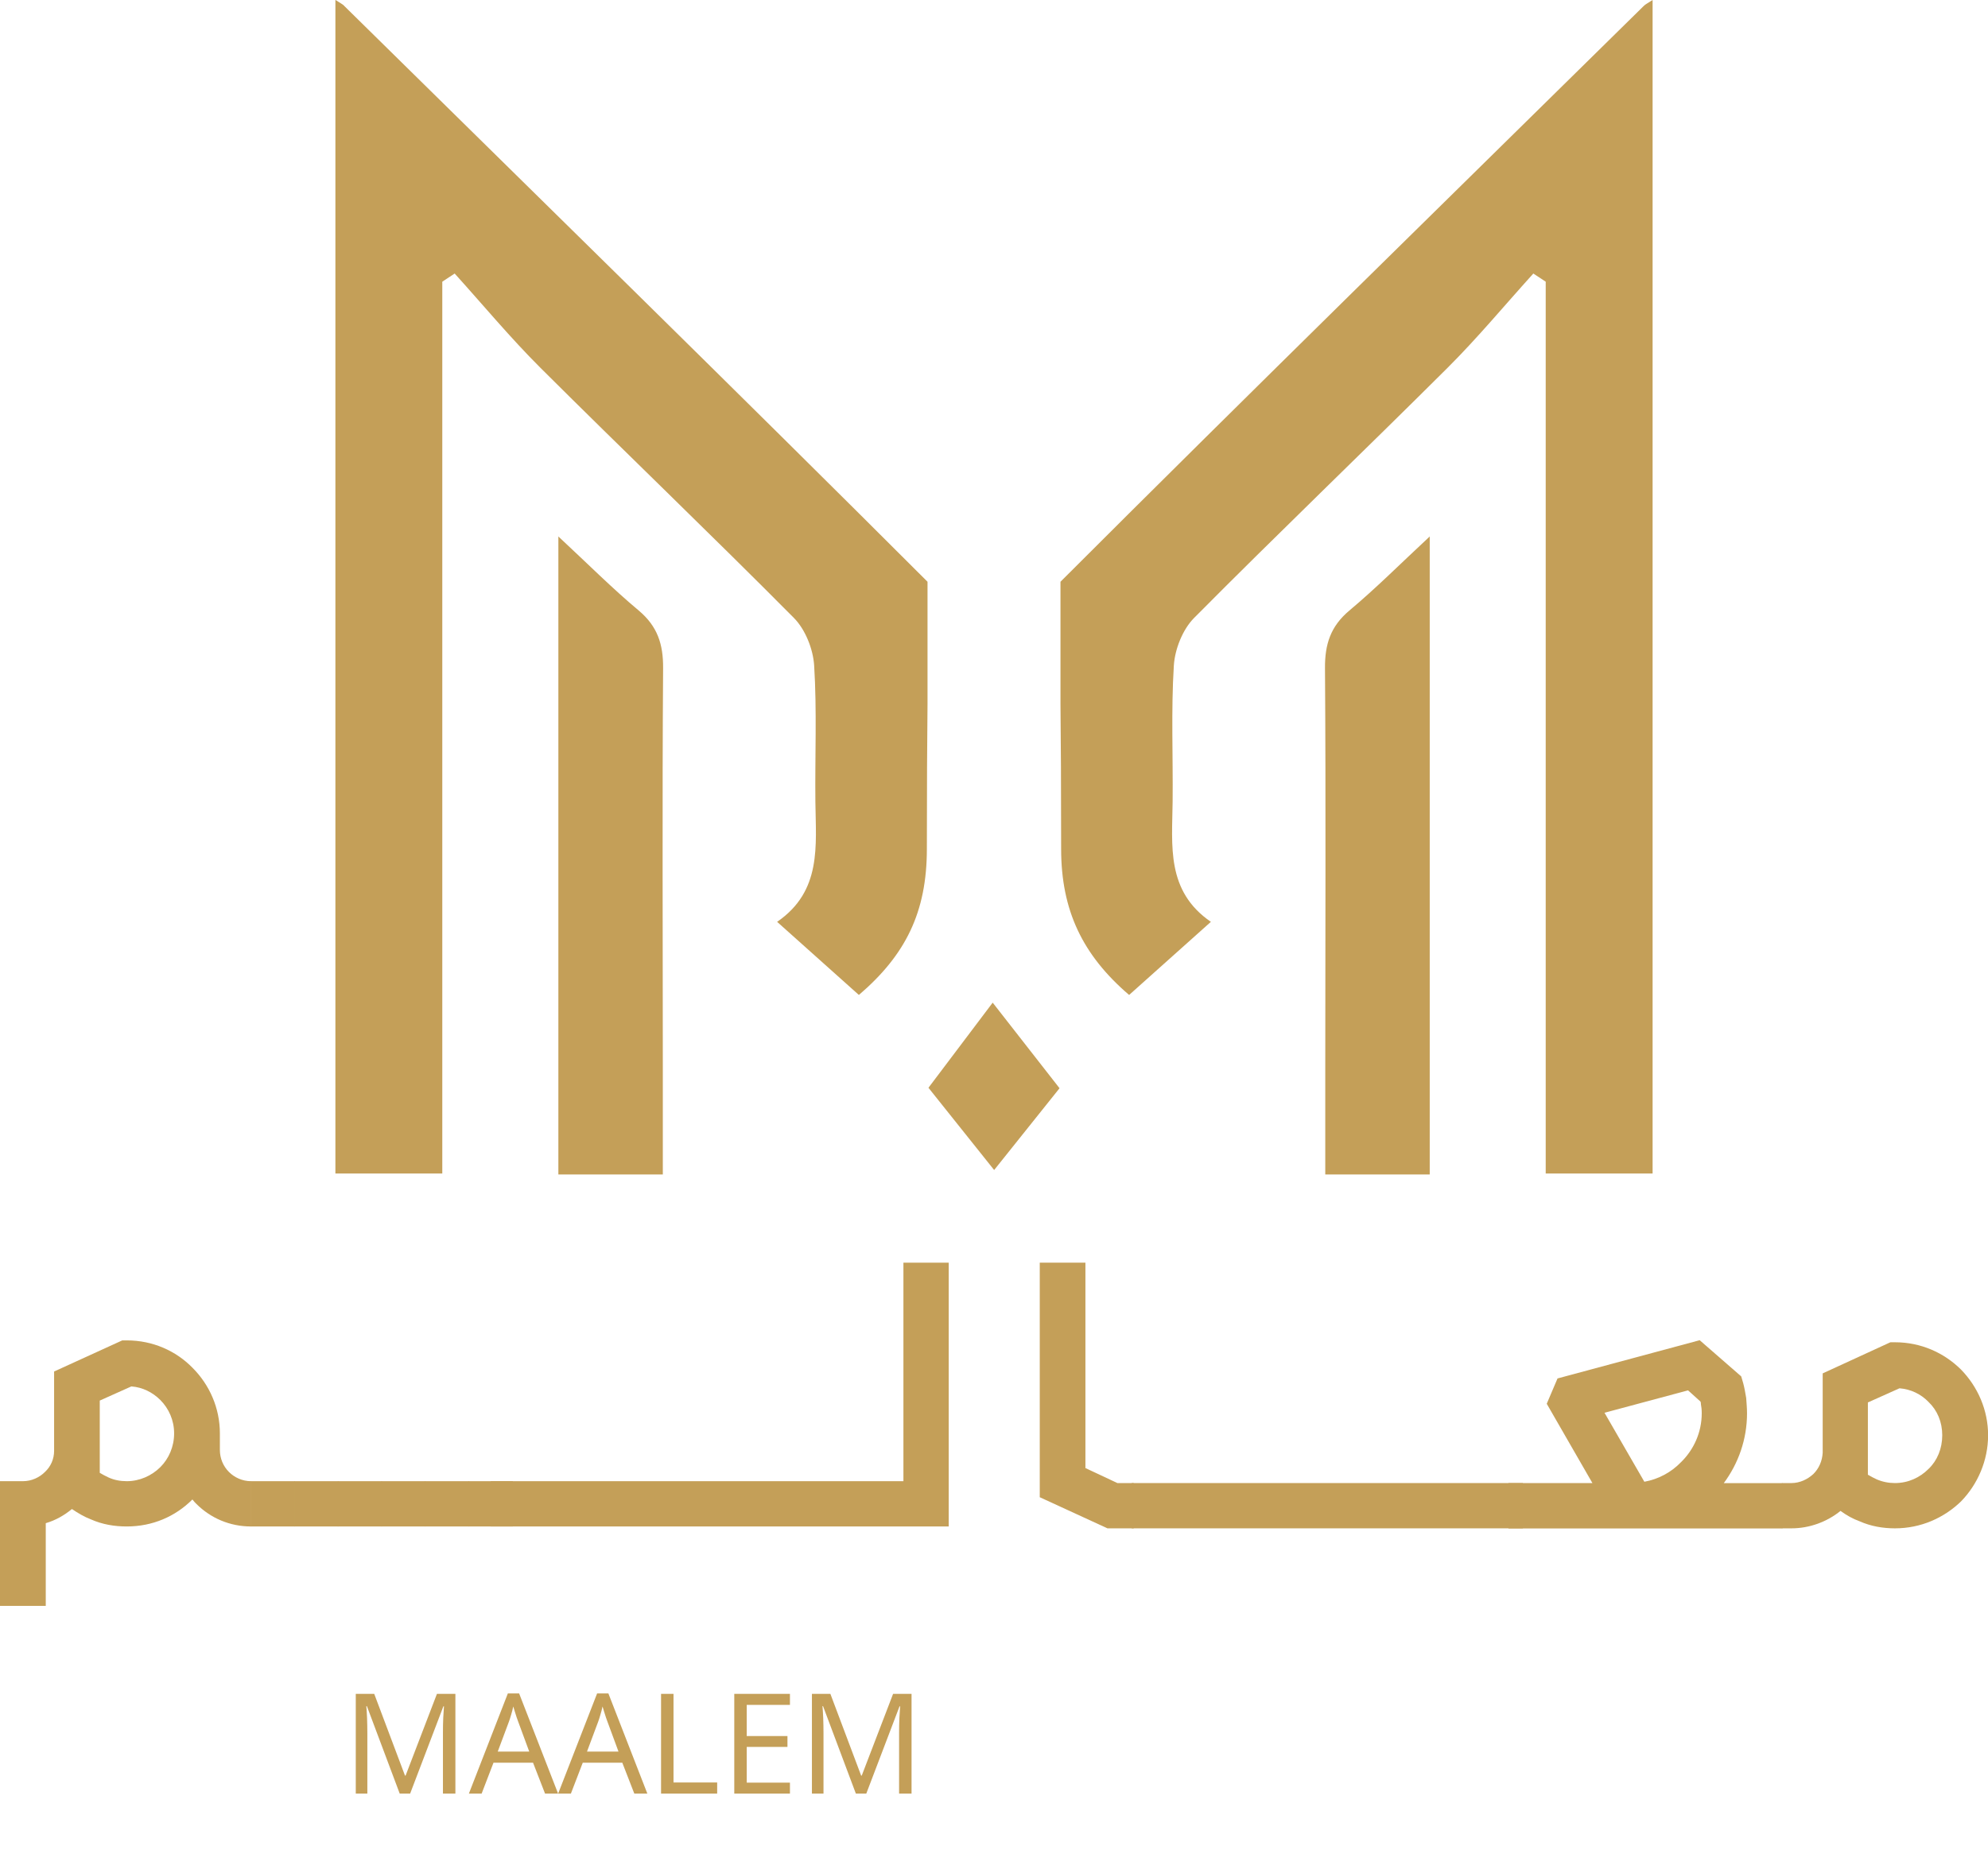
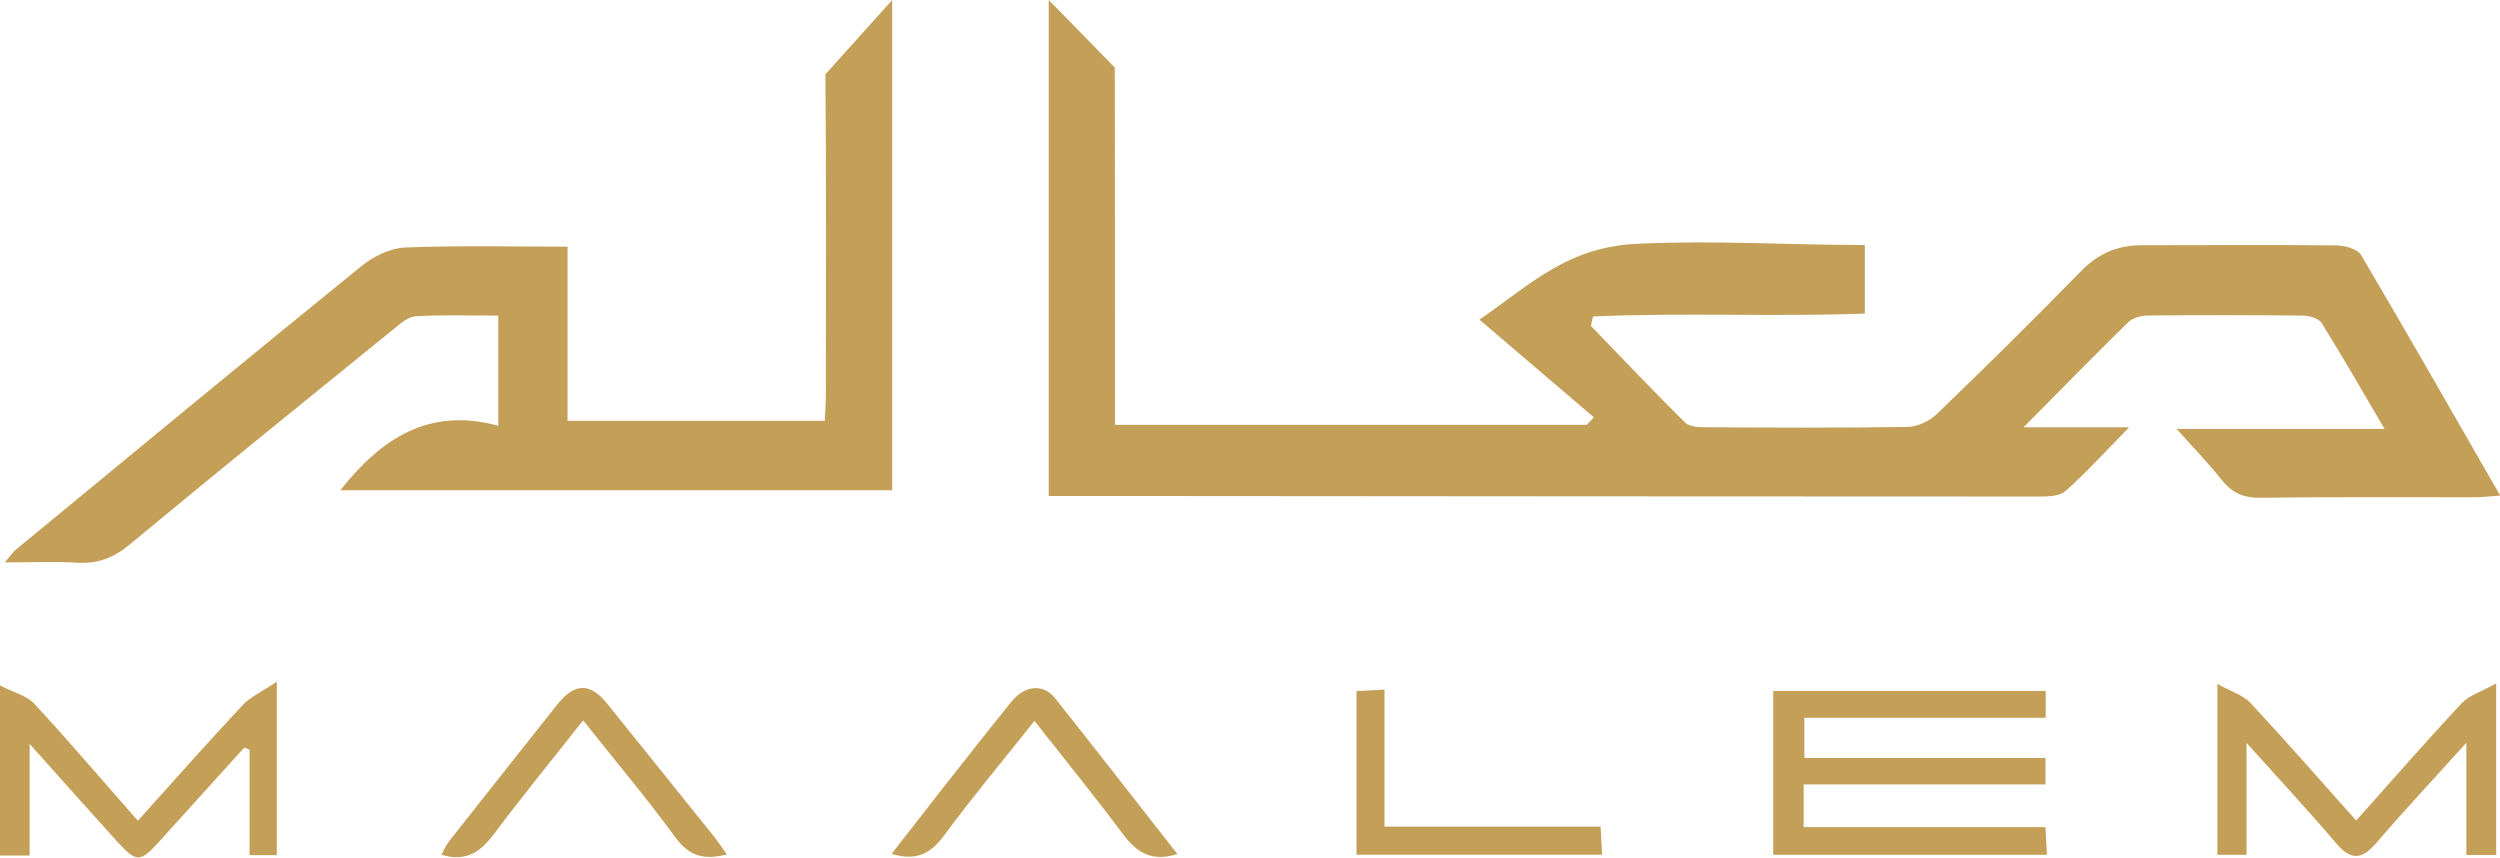
- <svg xmlns="http://www.w3.org/2000/svg" id="Layer_2" data-name="Layer 2" viewBox="0 0 212.02 199.77">
-   <defs>
-     <style>
-       .cls-1 {
-         font-family: Alexandria-Light, Alexandria;
-         font-size: 14.9px;
-         font-weight: 300;
-       }
- 
-       .cls-1, .cls-2 {
-         fill: #c49f58;
-       }
- 
-       .cls-2 {
-         stroke-width: 0px;
-       }
-     </style>
-   </defs>
-   <g id="Layer_1-2" data-name="Layer 1">
-     <g>
-       <text class="cls-1" transform="translate(36.49 191.34)">
-         <tspan x="0" y="0">MAALEM</tspan>
-       </text>
-       <g>
-         <g>
-           <path class="cls-2" d="m175.32.62c-20.16,19.86-42.18,41.4-62.19,61.41,0,0-.02.02-.03.03v13.07h0c.04,3.85.07,8.86.07,15.43s2.29,11.33,7.25,15.58c2.87-2.57,5.64-5.05,8.72-7.8-4.79-3.29-4.13-8.13-4.08-12.82.05-4.84-.17-9.69.13-14.52.11-1.75.94-3.85,2.16-5.08,8.92-8.99,18.06-17.74,27.03-26.68,3.21-3.2,6.11-6.7,9.15-10.06.44.29.88.58,1.32.87v95.14h11.4V0c-.53.35-.76.45-.93.62Z" />
-           <path class="cls-2" d="m152.48,125.29h-11.14c0-3.87,0-7.55,0-11.23,0-14.26.07-28.52-.03-42.78-.02-2.56.6-4.47,2.6-6.15,2.82-2.36,5.43-4.98,8.57-7.9v68.05Z" />
-         </g>
-         <g>
-           <path class="cls-2" d="m36.7.62c20.16,19.86,42.18,41.4,62.19,61.41,0,0,.02.02.03.03v13.07h0c-.04,3.85-.07,8.86-.07,15.43,0,6.78-2.29,11.33-7.25,15.58-2.87-2.57-5.64-5.05-8.72-7.8,4.79-3.29,4.13-8.13,4.08-12.82-.05-4.84.17-9.69-.13-14.52-.11-1.75-.94-3.85-2.16-5.08-8.92-8.99-18.06-17.74-27.03-26.68-3.21-3.2-6.11-6.7-9.15-10.06-.44.29-.88.58-1.32.87,0,31.66,0,63.32,0,95.14-4.12,0-7.76,0-11.4,0,0-41.84,0-83.41,0-125.2.53.35.76.45.93.62Z" />
-           <path class="cls-2" d="m59.55,125.29h11.14c0-3.87,0-7.55,0-11.23,0-14.26-.07-28.52.03-42.78.02-2.56-.6-4.47-2.6-6.15-2.82-2.36-5.43-4.98-8.57-7.9,0,22.96,0,45.31,0,68.05Z" />
-         </g>
-         <path class="cls-2" d="m106.03,124.82c-2.33-2.91-4.55-5.7-7.01-8.78,2.21-2.93,4.41-5.85,6.85-9.08,2.48,3.17,4.72,6.05,7.13,9.13-2.29,2.87-4.56,5.71-6.97,8.72Z" />
-       </g>
-       <g>
-         <path class="cls-2" d="m24.42,157.03c.58.58,1.42.98,2.35.98v4.83c-2.26,0-4.3-.89-5.81-2.39-.13-.13-.31-.31-.44-.49-1.82,1.82-4.25,2.88-7,2.88-1.33,0-2.61-.22-3.81-.75-.71-.27-1.37-.66-2.04-1.11-.8.66-1.73,1.2-2.79,1.51v8.82H0v-13.3h2.44c.93,0,1.77-.4,2.35-.98.62-.58.98-1.37.98-2.26v-8.46l7.27-3.32h.49c2.75,0,5.23,1.11,7,2.92,1.82,1.82,2.92,4.3,2.92,7v1.77c0,.89.35,1.73.97,2.35Zm-10.41-9.13l-3.37,1.51v7.71c.31.18.62.35.93.49.58.27,1.24.4,1.95.4,1.37,0,2.66-.58,3.59-1.51.89-.89,1.46-2.17,1.46-3.59s-.58-2.66-1.46-3.55c-.84-.84-1.91-1.37-3.1-1.46Z" />
-         <path class="cls-2" d="m26.72,162.84v-4.83h4.7v4.83h-4.7Z" />
-         <path class="cls-2" d="m31.38,162.84v-4.83h4.7v4.83h-4.7Z" />
-         <path class="cls-2" d="m36.03,162.84v-4.83h4.7v4.83h-4.7Z" />
-         <path class="cls-2" d="m40.68,162.84v-4.83h4.7v4.83h-4.7Z" />
-         <path class="cls-2" d="m45.34,162.84v-4.83h4.7v4.83h-4.7Z" />
-         <path class="cls-2" d="m49.99,162.84v-4.83h4.7v4.83h-4.7Z" />
-         <path class="cls-2" d="m101.18,162.84h-48.84v-4.83h44.01v-23.31h4.83v28.14Z" />
-         <path class="cls-2" d="m115.76,156.61l3.41,1.6h1.74v4.83h-2.8l-7.22-3.32v-25.02h4.87v21.91Z" />
-         <path class="cls-2" d="m120.7,163.04v-4.83h41.72v4.83h-41.72Z" />
-         <path class="cls-2" d="m160.88,158.21h8.95l-4.87-8.46,1.15-2.7,15.16-4.08,4.43,3.86.22.75c.13.49.22,1.02.31,1.55.04.58.09,1.11.09,1.64,0,2.79-.93,5.36-2.48,7.45h6.25v4.83h-29.21v-4.83Zm18.39-2.22c1.37-1.33,2.22-3.19,2.22-5.23,0-.4-.04-.71-.09-.97,0-.09,0-.18-.04-.27l-1.33-1.2-8.91,2.39,4.25,7.36c1.51-.27,2.88-1.02,3.9-2.08Z" />
-         <path class="cls-2" d="m193.41,157.23c.58-.58.93-1.37.98-2.26v-8.46l7.22-3.32h.49c2.75,0,5.23,1.11,7.05,2.92,1.77,1.82,2.88,4.3,2.88,7s-1.11,5.23-2.88,7.05c-1.82,1.77-4.3,2.88-7.05,2.88-1.29,0-2.57-.22-3.77-.75-.75-.27-1.42-.66-2.04-1.11-1.42,1.15-3.28,1.86-5.23,1.86h-1.02v-4.83h1.02c.89,0,1.73-.4,2.35-.98Zm9.17-9.13l-3.37,1.51v7.71c.31.18.62.35.93.49.62.27,1.29.4,1.95.4,1.42,0,2.66-.58,3.59-1.51.93-.89,1.46-2.17,1.46-3.59s-.53-2.66-1.46-3.55c-.8-.84-1.91-1.37-3.1-1.46Z" />
-       </g>
-     </g>
+ <svg xmlns="http://www.w3.org/2000/svg" viewBox="0 0 242.13 83.03">
+   <g fill="#c49f58">
+     <path d="m101.57,0v48.04c3.83,0,7.43,0,11.04,0,28.26.02,56.51.05,84.77.05.9,0,2.06,0,2.65-.52,2.03-1.79,3.85-3.81,6.18-6.18h-10.23c3.6-3.63,6.83-6.94,10.13-10.17.44-.43,1.25-.65,1.89-.66,5.02-.05,10.05-.05,15.07.01.61,0,1.51.28,1.79.72,2.02,3.24,3.91,6.55,6.09,10.25h-20.14c1.67,1.87,3.09,3.33,4.34,4.91,1.01,1.28,2.14,1.79,3.8,1.76,6.91-.09,13.81-.04,20.72-.05.73,0,1.45-.09,2.48-.16-4.6-8-8.98-15.69-13.48-23.31-.35-.58-1.56-.91-2.37-.92-6.28-.07-12.56-.02-18.84-.02-2.31,0-4.2.77-5.87,2.47-4.61,4.72-9.3,9.35-14.05,13.92-.7.67-1.86,1.2-2.82,1.21-6.51.1-13.03.07-19.54.03-.67,0-1.56-.04-1.97-.45-3.1-3.07-6.1-6.23-9.13-9.37l.21-.91c8.75-.39,17.54.05,26.32-.28v-6.64c-7.47,0-14.75-.48-22.03-.12-6.71.33-10.06,3.7-15.29,7.35,3.92,3.35,7.5,6.41,11.08,9.46-.23.24-.46.49-.69.73h-45.69c0-1.01,0-1.78,0-2.55,0-10.05,0-22.01-.02-32.06" />
+     <path d="m79.94,7.2c.1,9.65.05,21.27.05,30.92,0,.9-.07,1.8-.11,2.64h-24.91v-16.87c-5.4,0-10.57-.13-15.72.08-1.44.06-3.07.85-4.23,1.79C23.8,34.86,12.68,44.05,1.54,53.23c-.3.25-.52.6-1.08,1.24,2.64,0,4.84-.1,7.02.03,2,.12,3.54-.48,5.1-1.78,8.45-7.01,16.99-13.91,25.52-20.83.65-.53,1.42-1.22,2.16-1.26,2.63-.15,5.28-.06,8-.06v10.67c-6.69-1.84-11.32,1.21-15.3,6.24h53.45V0" />
+     <path d="m174.68,75.97h23.43v-2.56h-23.35v-3.89h23.37v-2.6h-26.39v15.87h26.51c-.05-.94-.09-1.69-.15-2.68h-23.41v-4.14Z" />
+     <path d="m241.76,66.19c-1.46.82-2.64,1.16-3.36,1.94-3.42,3.66-6.71,7.44-10.2,11.34-3.52-3.94-6.82-7.72-10.23-11.38-.71-.76-1.86-1.1-3.21-1.85v16.55h2.82v-10.84c3.15,3.51,5.98,6.54,8.66,9.7,1.46,1.72,2.52,1.62,3.93-.03,2.68-3.13,5.5-6.13,8.7-9.68v10.86h2.89v-16.61Z" />
+     <path d="m2.87,82.85v-10.8c3.05,3.41,5.76,6.45,8.49,9.47,1.84,2.03,2.24,2.01,4.04.01,2.75-3.04,5.5-6.08,8.25-9.12.17.07.35.14.52.2v10.21h2.64v-16.8c-1.5,1.01-2.59,1.49-3.33,2.29-3.39,3.63-6.68,7.35-10.13,11.18-3.49-3.97-6.69-7.73-10.04-11.34-.73-.79-1.99-1.08-3.31-1.76v16.47h2.87Z" />
+     <path d="m114.03,82.71c-4.05-5.16-7.93-10.17-11.87-15.12-1.11-1.39-2.92-1.21-4.16.32-2.17,2.68-4.3,5.39-6.44,8.11-1.72,2.19-3.43,4.4-5.21,6.68,2.37.71,3.77,0,5.06-1.75,2.77-3.75,5.76-7.33,8.78-11.13,2.99,3.81,5.85,7.33,8.57,10.96,1.3,1.74,2.73,2.74,5.27,1.93Z" />
+     <path d="m70.4,82.75c-.51-.71-.93-1.34-1.4-1.92-3.38-4.22-6.77-8.43-10.16-12.64-1.68-2.09-3.17-2.09-4.87.05-3.51,4.41-7.01,8.84-10.5,13.27-.3.38-.48.85-.71,1.27,2.42.74,3.81-.31,5.11-2.04,2.75-3.67,5.65-7.22,8.61-10.97,3.14,3.96,6.17,7.55,8.94,11.34,1.33,1.82,2.79,2.21,4.98,1.64Z" />
+     <path d="m131.38,82.78h23.79c-.05-.95-.09-1.7-.15-2.72h-20.93v-13.27c-1.05.06-1.86.1-2.71.14v15.85Z" />
  </g>
</svg>
